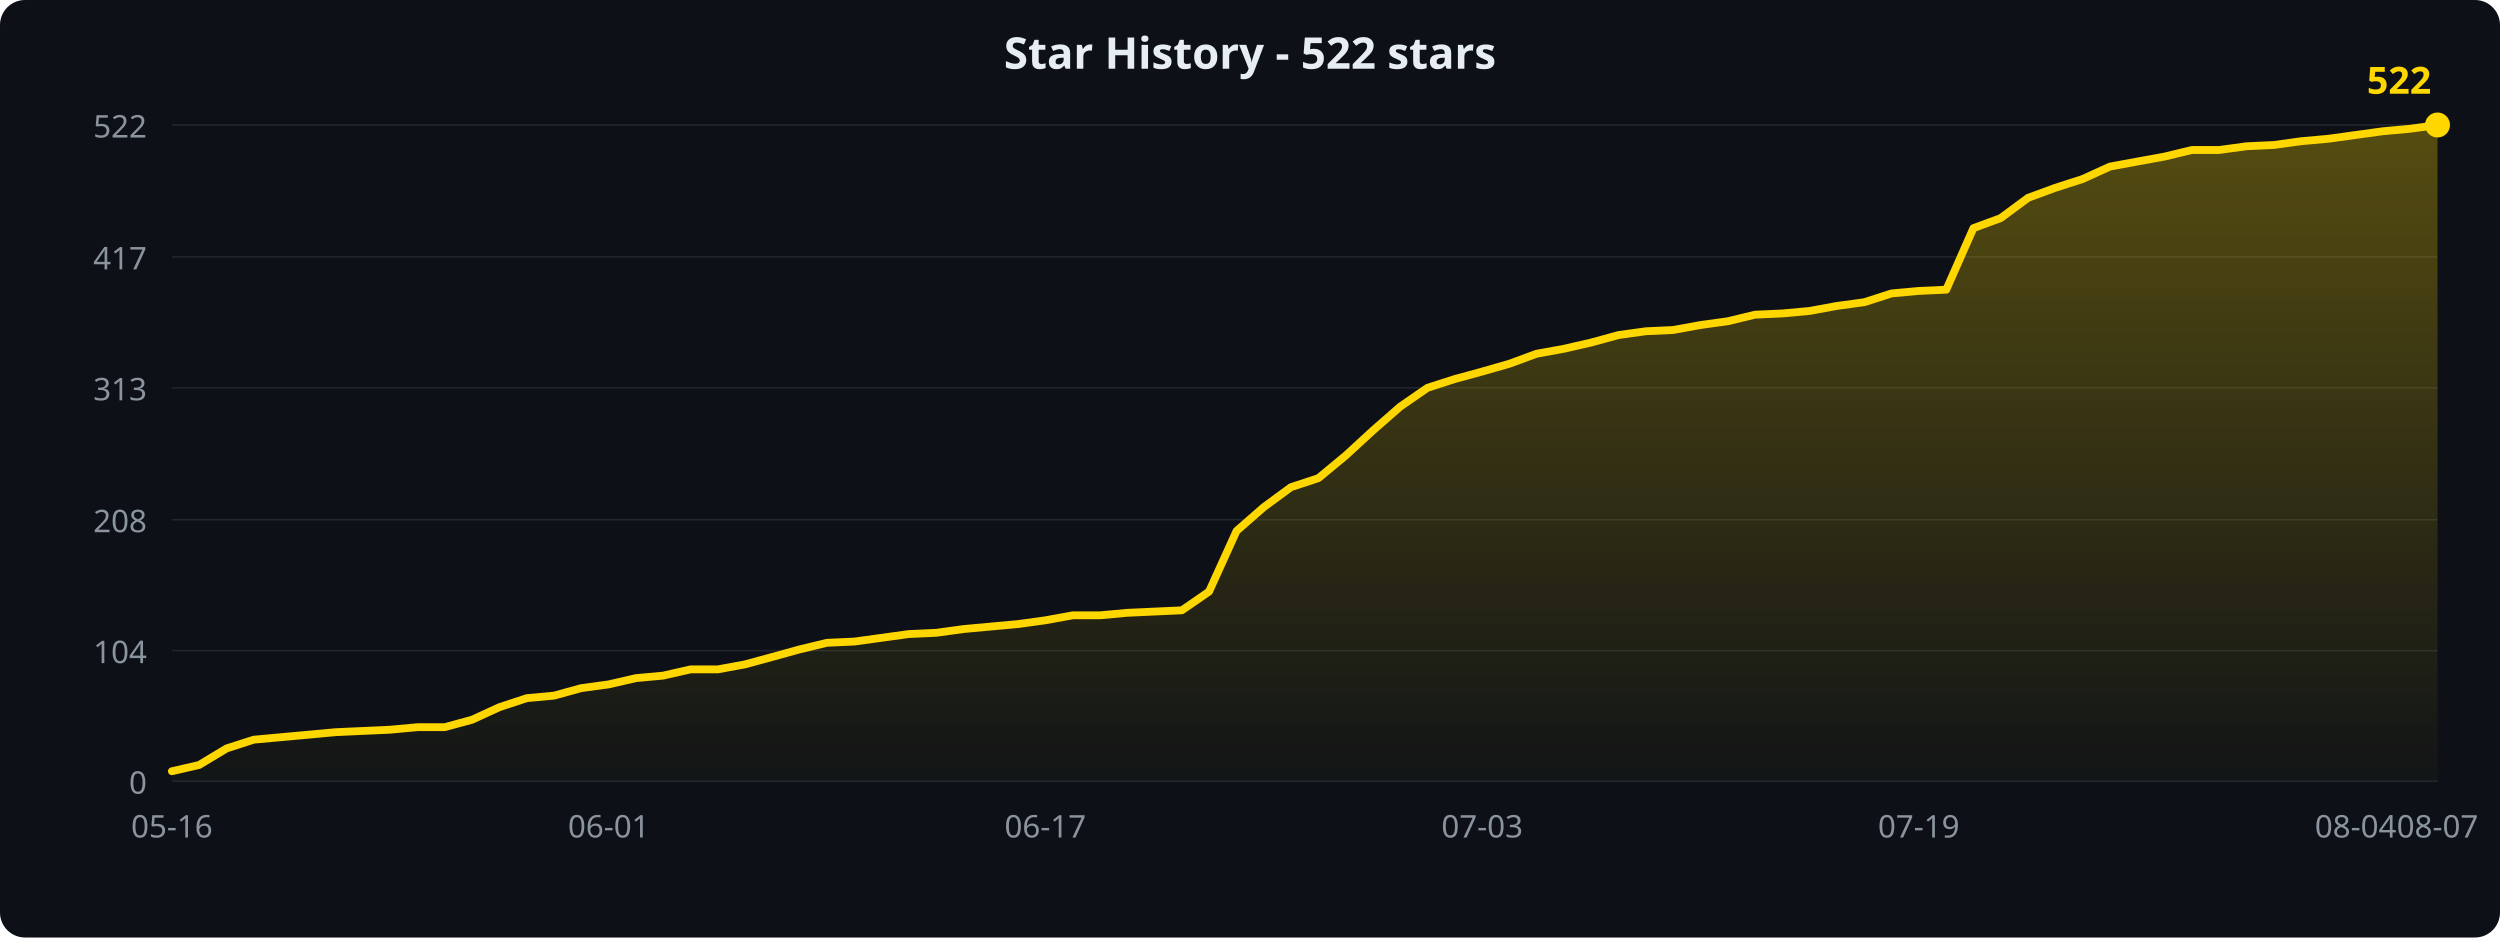
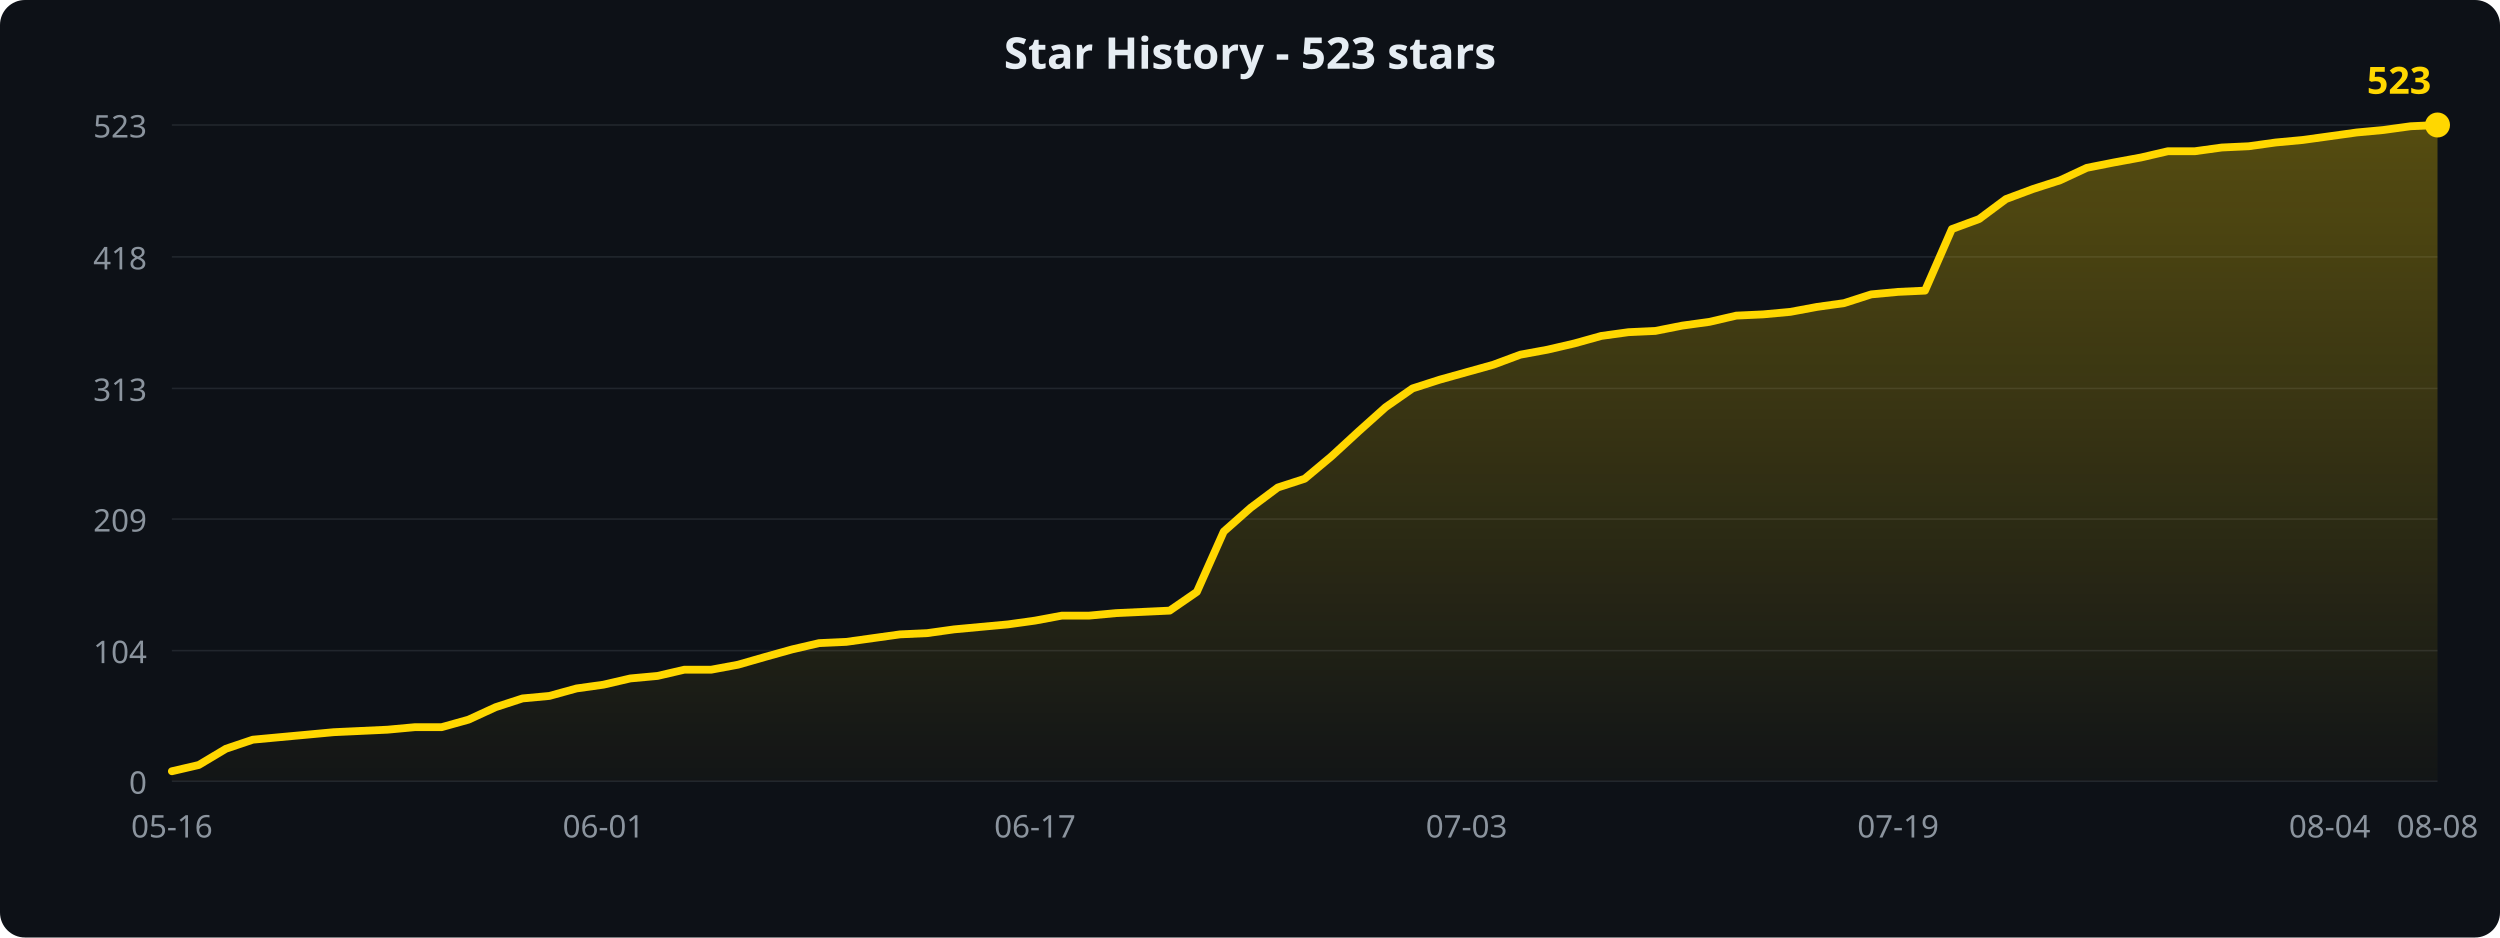
<svg xmlns="http://www.w3.org/2000/svg" viewBox="0 0 800 300" width="800" height="300">
  <defs>
    <linearGradient id="fill" x1="0" y1="0" x2="0" y2="1">
      <stop offset="0%" stop-color="#FFD700" stop-opacity="0.3" />
      <stop offset="100%" stop-color="#FFD700" stop-opacity="0.02" />
    </linearGradient>
  </defs>
  <rect width="800" height="300" rx="8" fill="#0d1117" />
  <text x="400.0" y="22" text-anchor="middle" fill="#e6edf3" font-family="system-ui,sans-serif" font-size="14" font-weight="600">
-     Star History - 522 stars
+     Star History - 523 stars
  </text>
  <line x1="55" y1="250.0" x2="780" y2="250.0" stroke="#21262d" stroke-width="0.5" />
  <text x="47" y="254.0" text-anchor="end" fill="#8b949e" font-family="system-ui,sans-serif" font-size="10">0</text>
  <line x1="55" y1="208.2" x2="780" y2="208.2" stroke="#21262d" stroke-width="0.5" />
  <text x="47" y="212.2" text-anchor="end" fill="#8b949e" font-family="system-ui,sans-serif" font-size="10">104</text>
-   <line x1="55" y1="166.3" x2="780" y2="166.3" stroke="#21262d" stroke-width="0.5" />
-   <text x="47" y="170.3" text-anchor="end" fill="#8b949e" font-family="system-ui,sans-serif" font-size="10">208</text>
-   <line x1="55" y1="124.1" x2="780" y2="124.1" stroke="#21262d" stroke-width="0.5" />
-   <text x="47" y="128.1" text-anchor="end" fill="#8b949e" font-family="system-ui,sans-serif" font-size="10">313</text>
+   <line x1="55" y1="166.1" x2="780" y2="166.1" stroke="#21262d" stroke-width="0.5" />
+   <text x="47" y="170.1" text-anchor="end" fill="#8b949e" font-family="system-ui,sans-serif" font-size="10">209</text>
+   <line x1="55" y1="124.3" x2="780" y2="124.3" stroke="#21262d" stroke-width="0.5" />
+   <text x="47" y="128.3" text-anchor="end" fill="#8b949e" font-family="system-ui,sans-serif" font-size="10">313</text>
  <line x1="55" y1="82.2" x2="780" y2="82.2" stroke="#21262d" stroke-width="0.5" />
-   <text x="47" y="86.2" text-anchor="end" fill="#8b949e" font-family="system-ui,sans-serif" font-size="10">417</text>
+   <text x="47" y="86.2" text-anchor="end" fill="#8b949e" font-family="system-ui,sans-serif" font-size="10">418</text>
  <line x1="55" y1="40.0" x2="780" y2="40.0" stroke="#21262d" stroke-width="0.5" />
-   <text x="47" y="44.0" text-anchor="end" fill="#8b949e" font-family="system-ui,sans-serif" font-size="10">522</text>
-   <polygon points="55.0,246.8 63.7,244.8 72.5,239.5 81.2,236.7 89.9,235.9 98.7,235.1 107.4,234.3 116.1,233.9 124.9,233.5 133.6,232.7 142.3,232.7 151.1,230.3 159.8,226.3 168.6,223.4 177.3,222.6 186.0,220.2 194.8,219.0 203.5,217.0 212.2,216.2 221.0,214.2 229.7,214.2 238.4,212.6 247.2,210.2 255.9,207.8 264.6,205.7 273.4,205.3 282.1,204.1 290.8,202.9 299.6,202.5 308.3,201.3 317.0,200.5 325.8,199.7 334.5,198.5 343.3,196.9 352.0,196.9 360.7,196.1 369.5,195.7 378.2,195.3 386.9,189.3 395.7,169.9 404.4,162.3 413.1,155.9 421.9,153.0 430.6,145.8 439.3,137.8 448.1,130.1 456.8,124.1 465.5,121.3 474.3,118.9 483.0,116.4 491.7,113.2 500.5,111.6 509.2,109.6 518.0,107.2 526.7,106.0 535.4,105.6 544.2,104.0 552.9,102.8 561.6,100.7 570.4,100.3 579.1,99.5 587.8,97.9 596.6,96.7 605.3,93.9 614.0,93.1 622.8,92.7 631.5,73.0 640.2,69.8 649.0,63.3 657.7,60.1 666.4,57.3 675.2,53.3 683.9,51.7 692.7,50.1 701.4,48.0 710.1,48.0 718.9,46.8 727.6,46.4 736.3,45.2 745.1,44.4 753.8,43.2 762.5,42.0 771.3,41.2 780.0,40.0 780.0,250.0 55.0,250.0" fill="url(#fill)" />
-   <polyline points="55.0,246.8 63.7,244.8 72.5,239.5 81.2,236.7 89.9,235.9 98.7,235.1 107.4,234.3 116.1,233.9 124.9,233.5 133.6,232.7 142.3,232.7 151.1,230.3 159.8,226.3 168.6,223.4 177.3,222.6 186.0,220.2 194.8,219.0 203.5,217.0 212.2,216.2 221.0,214.2 229.7,214.2 238.4,212.6 247.2,210.2 255.9,207.8 264.6,205.7 273.4,205.3 282.1,204.1 290.8,202.9 299.6,202.5 308.3,201.3 317.0,200.5 325.8,199.7 334.5,198.5 343.3,196.9 352.0,196.9 360.7,196.1 369.5,195.7 378.2,195.3 386.9,189.3 395.7,169.9 404.4,162.3 413.1,155.9 421.9,153.0 430.6,145.8 439.3,137.8 448.1,130.1 456.8,124.1 465.5,121.3 474.3,118.9 483.0,116.4 491.7,113.2 500.5,111.6 509.2,109.6 518.0,107.2 526.7,106.0 535.4,105.6 544.2,104.0 552.9,102.8 561.6,100.7 570.4,100.3 579.1,99.5 587.8,97.9 596.6,96.7 605.3,93.9 614.0,93.1 622.8,92.7 631.5,73.0 640.2,69.8 649.0,63.3 657.7,60.1 666.4,57.3 675.2,53.3 683.9,51.7 692.7,50.1 701.4,48.0 710.1,48.0 718.9,46.8 727.6,46.4 736.3,45.2 745.1,44.4 753.8,43.2 762.5,42.0 771.3,41.2 780.0,40.0" fill="none" stroke="#FFD700" stroke-width="2.5" stroke-linejoin="round" stroke-linecap="round" />
+   <text x="47" y="44.0" text-anchor="end" fill="#8b949e" font-family="system-ui,sans-serif" font-size="10">523</text>
+   <polygon points="55.0,246.8 63.6,244.8 72.3,239.6 80.9,236.7 89.5,235.9 98.2,235.1 106.8,234.3 115.4,233.9 124.0,233.5 132.7,232.7 141.3,232.7 149.9,230.3 158.6,226.3 167.2,223.5 175.8,222.7 184.5,220.3 193.1,219.1 201.7,217.1 210.4,216.3 219.0,214.3 227.6,214.3 236.2,212.7 244.9,210.2 253.5,207.8 262.1,205.8 270.8,205.4 279.4,204.2 288.0,203.0 296.7,202.6 305.3,201.4 313.9,200.6 322.6,199.8 331.2,198.6 339.8,197.0 348.5,197.0 357.1,196.2 365.7,195.8 374.3,195.4 383.0,189.4 391.6,170.1 400.2,162.5 408.9,156.0 417.5,153.2 426.1,146.0 434.8,138.0 443.4,130.3 452.0,124.3 460.7,121.5 469.3,119.1 477.9,116.7 486.5,113.5 495.2,111.9 503.8,109.9 512.4,107.5 521.1,106.3 529.7,105.9 538.3,104.2 547.0,103.0 555.6,101.0 564.2,100.6 572.9,99.8 581.5,98.2 590.1,97.0 598.8,94.2 607.4,93.4 616.0,93.0 624.6,73.3 633.3,70.1 641.9,63.7 650.5,60.5 659.2,57.7 667.8,53.7 676.4,52.0 685.1,50.4 693.7,48.4 702.3,48.4 711.0,47.2 719.6,46.8 728.2,45.6 736.8,44.8 745.5,43.6 754.1,42.4 762.7,41.6 771.4,40.4 780.0,40.0 780.0,250.0 55.0,250.0" fill="url(#fill)" />
+   <polyline points="55.0,246.8 63.6,244.8 72.3,239.6 80.9,236.7 89.5,235.9 98.2,235.1 106.8,234.3 115.4,233.9 124.0,233.5 132.7,232.7 141.3,232.7 149.9,230.3 158.6,226.3 167.2,223.5 175.8,222.7 184.5,220.3 193.1,219.1 201.7,217.1 210.4,216.3 219.0,214.3 227.6,214.3 236.2,212.7 244.9,210.2 253.5,207.8 262.1,205.8 270.8,205.4 279.4,204.2 288.0,203.0 296.7,202.6 305.3,201.4 313.9,200.6 322.6,199.8 331.2,198.6 339.8,197.0 348.5,197.0 357.1,196.2 365.7,195.8 374.3,195.4 383.0,189.4 391.6,170.1 400.2,162.5 408.9,156.0 417.5,153.2 426.1,146.0 434.8,138.0 443.4,130.3 452.0,124.3 460.7,121.5 469.3,119.1 477.9,116.7 486.5,113.5 495.2,111.9 503.8,109.9 512.4,107.5 521.1,106.3 529.7,105.9 538.3,104.2 547.0,103.0 555.6,101.0 564.2,100.6 572.9,99.8 581.5,98.2 590.1,97.0 598.8,94.2 607.4,93.4 616.0,93.0 624.6,73.3 633.3,70.1 641.9,63.7 650.5,60.5 659.2,57.7 667.8,53.7 676.4,52.0 685.1,50.4 693.7,48.4 702.3,48.4 711.0,47.2 719.6,46.8 728.2,45.6 736.8,44.8 745.5,43.6 754.1,42.4 762.7,41.6 771.4,40.4 780.0,40.0" fill="none" stroke="#FFD700" stroke-width="2.5" stroke-linejoin="round" stroke-linecap="round" />
  <text x="55.0" y="268" text-anchor="middle" fill="#8b949e" font-family="system-ui,sans-serif" font-size="10">05-16</text>
-   <text x="194.8" y="268" text-anchor="middle" fill="#8b949e" font-family="system-ui,sans-serif" font-size="10">06-01</text>
-   <text x="334.5" y="268" text-anchor="middle" fill="#8b949e" font-family="system-ui,sans-serif" font-size="10">06-17</text>
-   <text x="474.3" y="268" text-anchor="middle" fill="#8b949e" font-family="system-ui,sans-serif" font-size="10">07-03</text>
-   <text x="614.0" y="268" text-anchor="middle" fill="#8b949e" font-family="system-ui,sans-serif" font-size="10">07-19</text>
-   <text x="753.8" y="268" text-anchor="middle" fill="#8b949e" font-family="system-ui,sans-serif" font-size="10">08-04</text>
-   <text x="780.0" y="268" text-anchor="middle" fill="#8b949e" font-family="system-ui,sans-serif" font-size="10">08-07</text>
+   <text x="193.1" y="268" text-anchor="middle" fill="#8b949e" font-family="system-ui,sans-serif" font-size="10">06-01</text>
+   <text x="331.2" y="268" text-anchor="middle" fill="#8b949e" font-family="system-ui,sans-serif" font-size="10">06-17</text>
+   <text x="469.3" y="268" text-anchor="middle" fill="#8b949e" font-family="system-ui,sans-serif" font-size="10">07-03</text>
+   <text x="607.4" y="268" text-anchor="middle" fill="#8b949e" font-family="system-ui,sans-serif" font-size="10">07-19</text>
+   <text x="745.5" y="268" text-anchor="middle" fill="#8b949e" font-family="system-ui,sans-serif" font-size="10">08-04</text>
+   <text x="780.0" y="268" text-anchor="middle" fill="#8b949e" font-family="system-ui,sans-serif" font-size="10">08-08</text>
  <circle cx="780.0" cy="40.0" r="4" fill="#FFD700" />
-   <text x="778.0" y="30.0" text-anchor="end" fill="#FFD700" font-family="system-ui,sans-serif" font-size="12" font-weight="600">522</text>
+   <text x="778.0" y="30.0" text-anchor="end" fill="#FFD700" font-family="system-ui,sans-serif" font-size="12" font-weight="600">523</text>
</svg>
